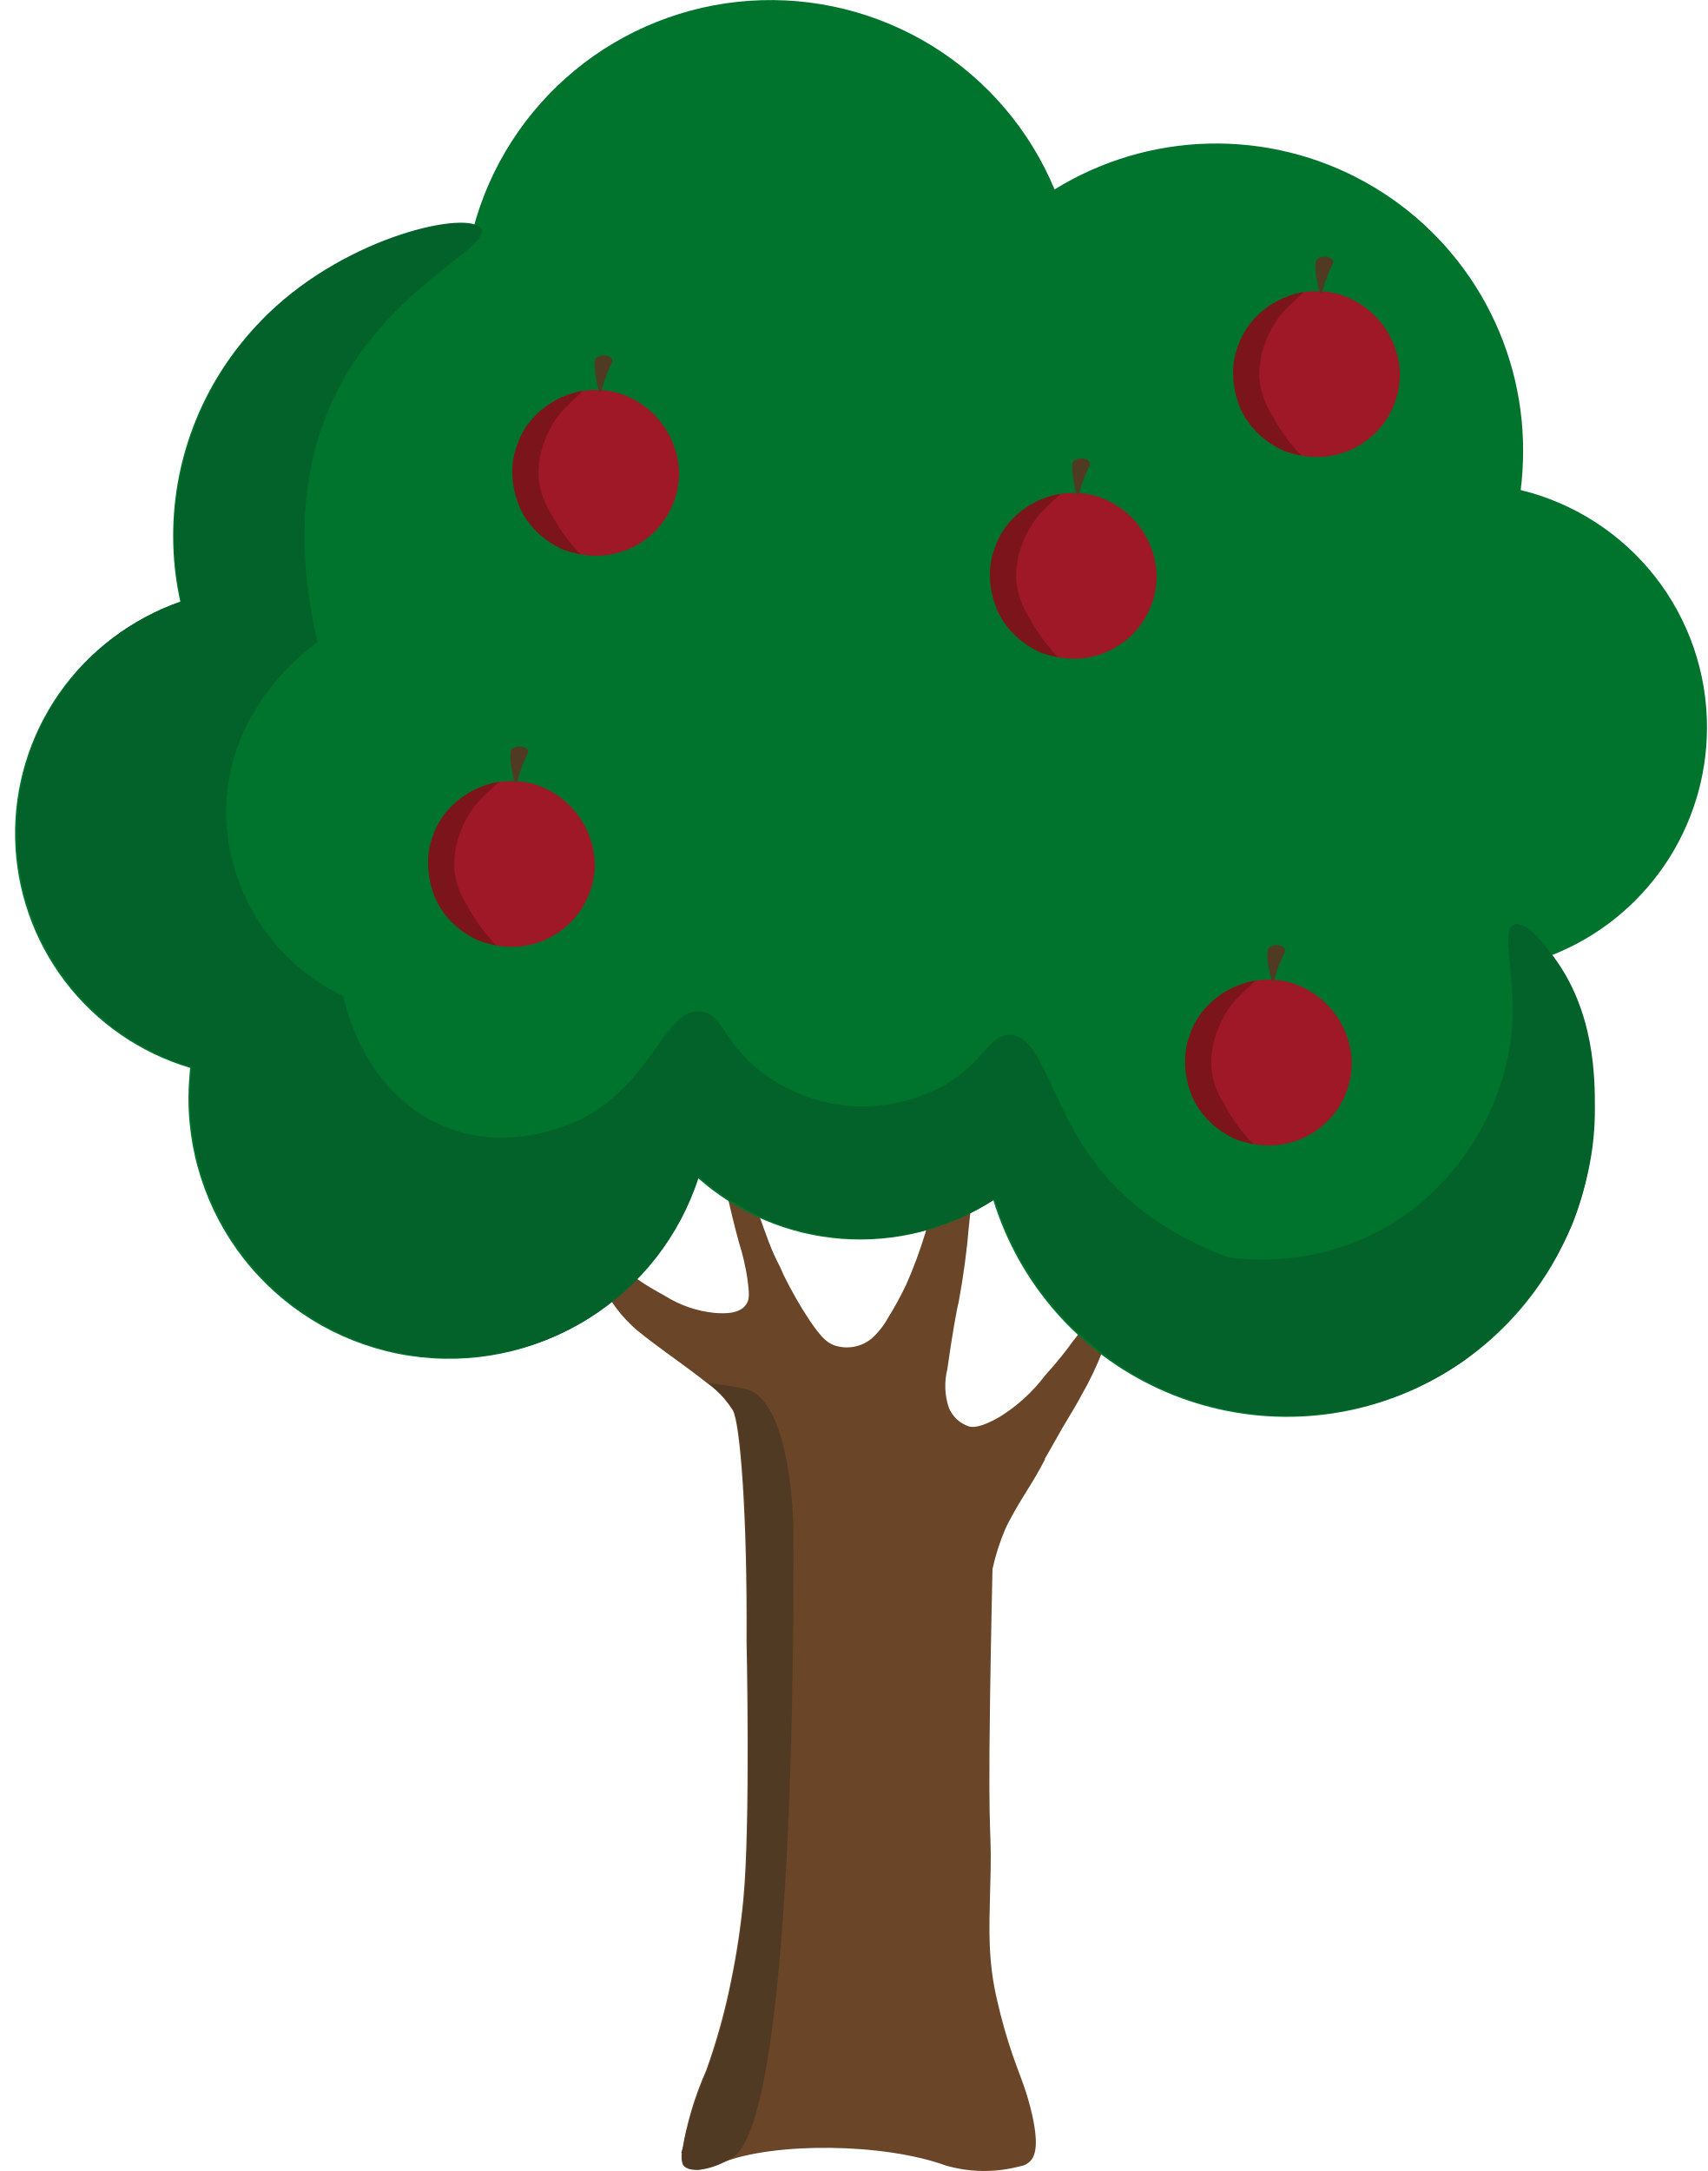
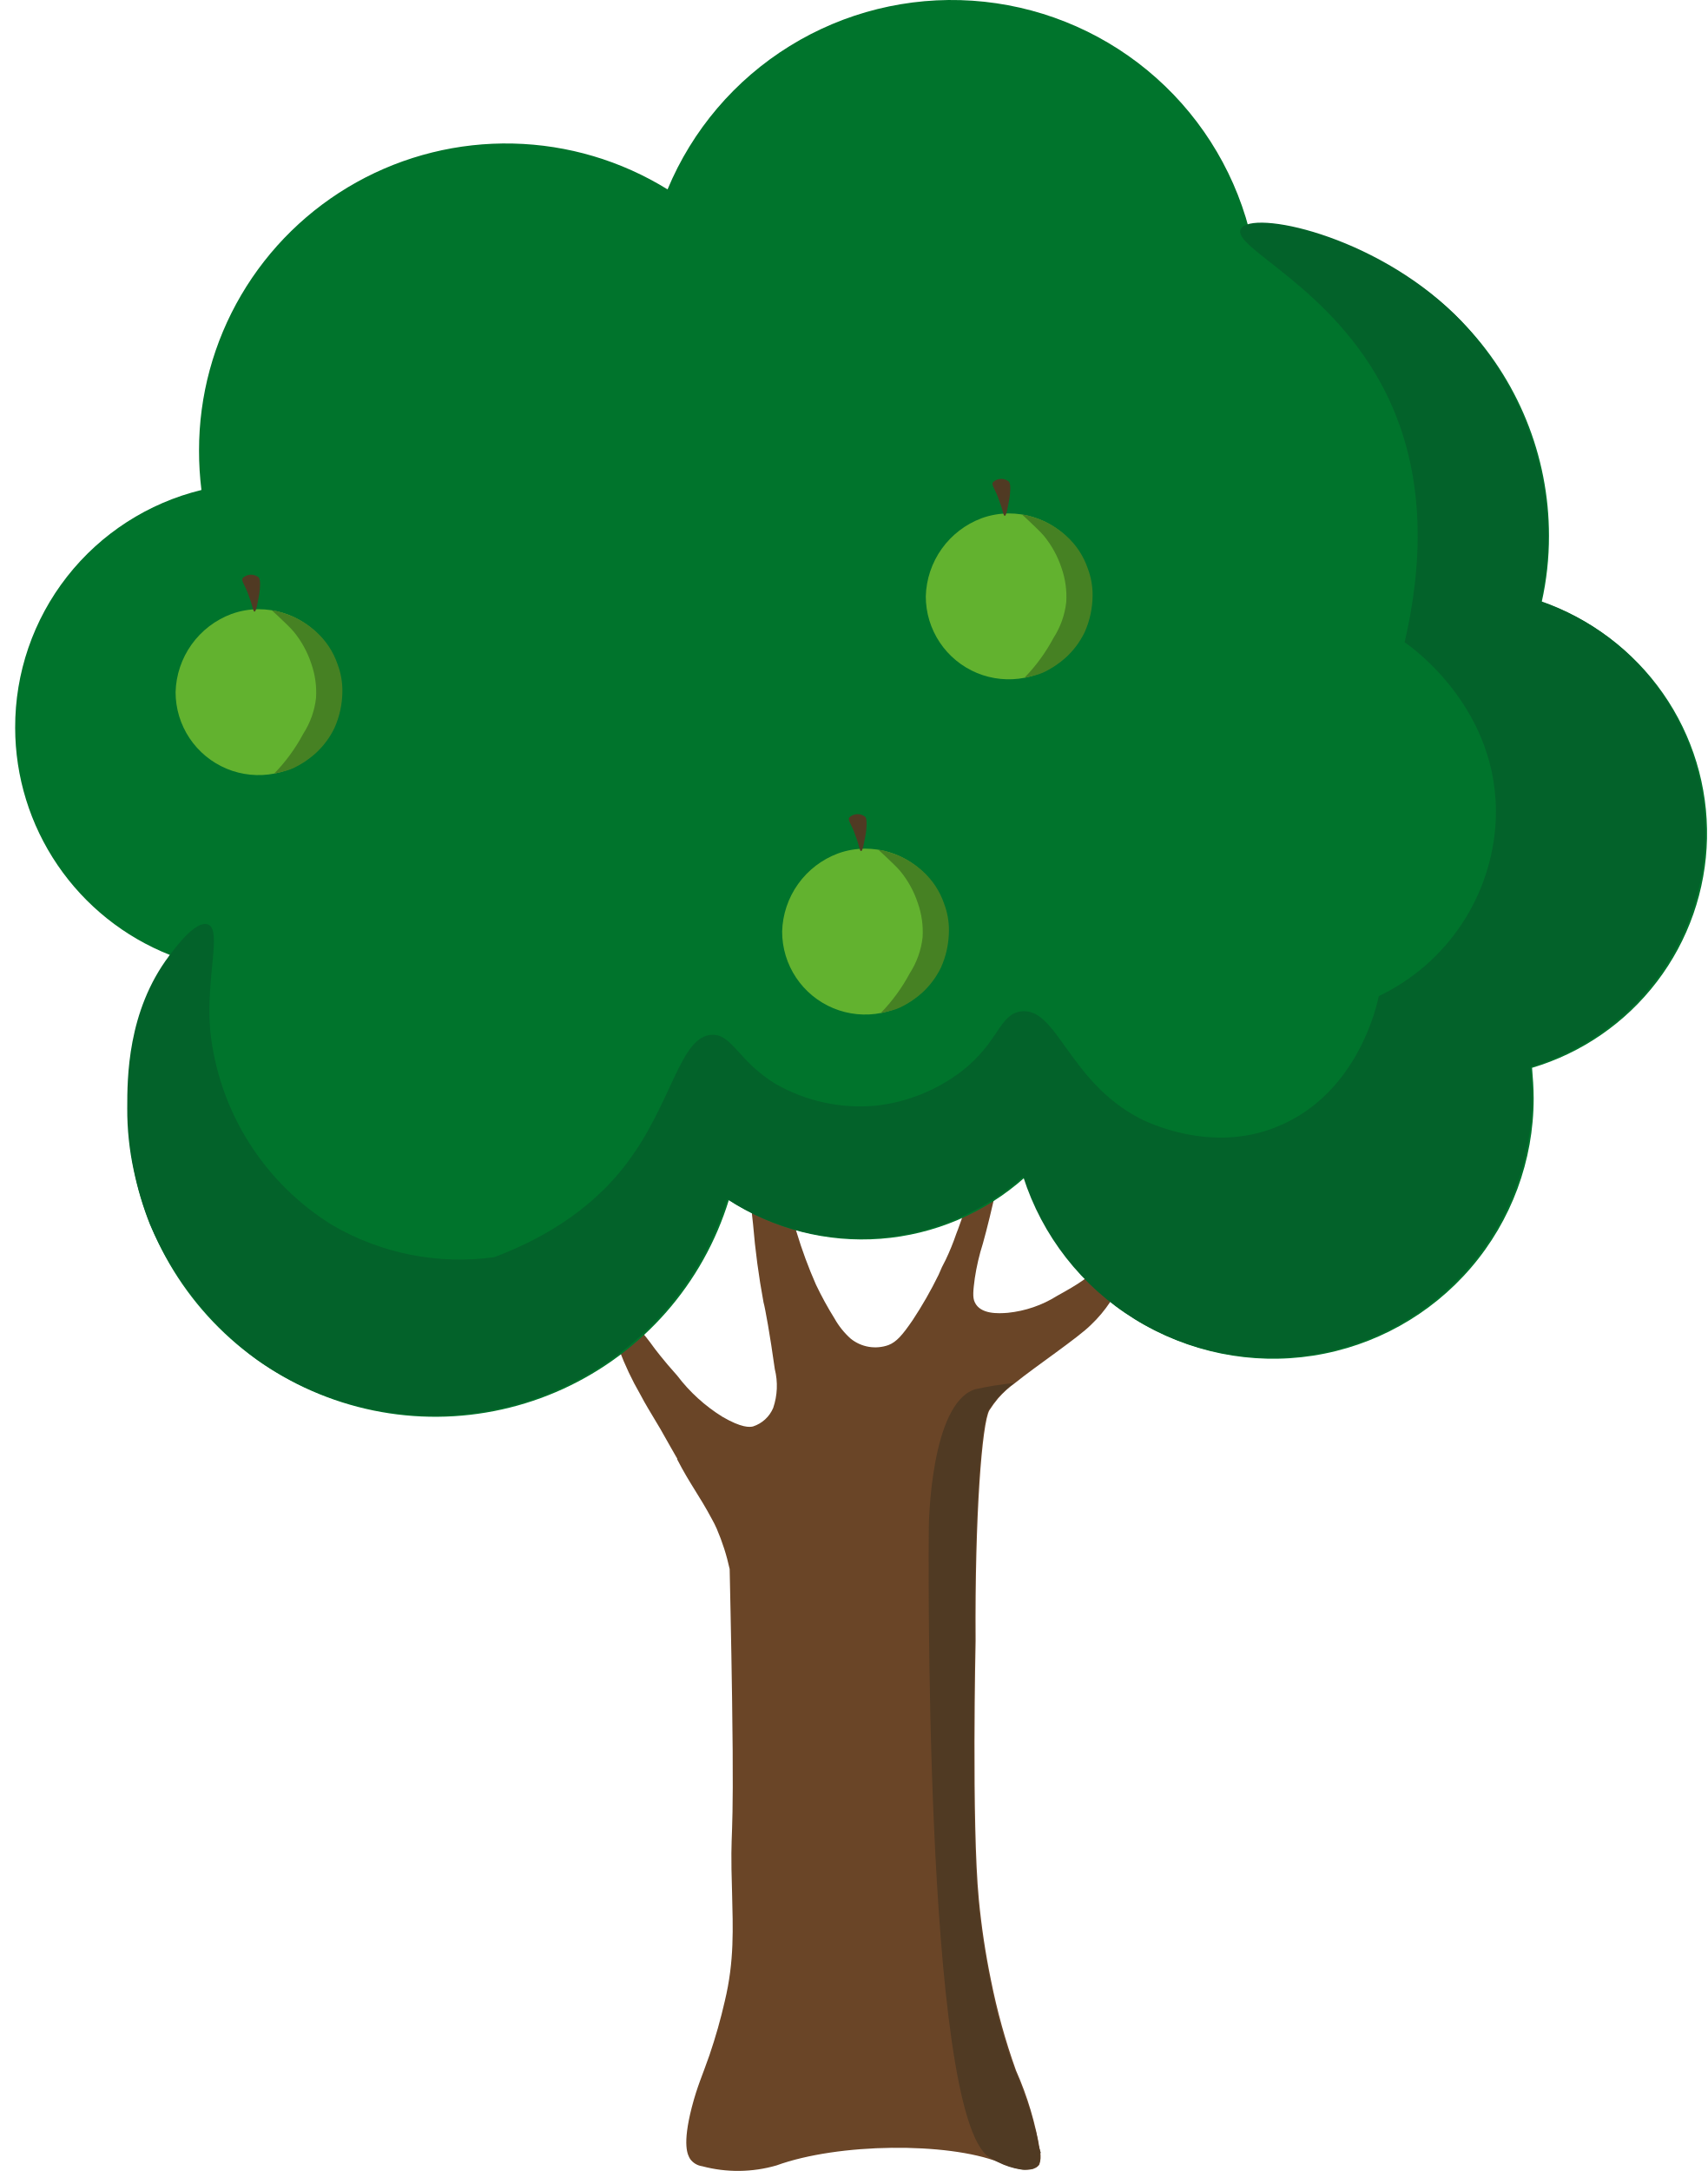
<svg xmlns="http://www.w3.org/2000/svg" width="107" height="136" viewBox="0 0 107 136" fill="none">
-   <path d="M42.727 134.797C43.01 133.039 43.52 131.325 44.243 129.698C44.903 127.854 45.426 125.964 45.809 124.044C46.152 122.375 46.405 120.69 46.567 118.995C47.022 114.25 46.769 102.84 46.769 102.79C46.819 94.864 46.365 89.159 45.91 88.351C45.742 88.087 45.556 87.834 45.354 87.594C45.038 87.235 44.682 86.913 44.293 86.635C42.98 85.575 40.353 83.808 39.544 83C38.625 82.127 37.917 81.057 37.473 79.87C36.563 77.547 36.816 74.973 37.069 74.922C37.321 74.872 37.321 77.144 38.837 79.062C39.544 79.971 40.302 80.425 41.666 81.182C42.598 81.768 43.653 82.131 44.748 82.243C45.354 82.293 46.466 82.344 46.819 81.586C46.971 81.283 46.92 80.829 46.819 80.072C46.708 79.336 46.539 78.61 46.314 77.901C46.314 77.901 46.011 76.841 45.607 75.074C45.293 73.631 45.141 72.158 45.152 70.682C45.102 68.157 45.304 65.482 45.556 65.482C45.708 65.482 45.758 66.593 46.213 69.722C46.668 73.054 46.819 73.862 47.123 74.821C47.426 75.781 47.931 77.194 47.981 77.295C48.17 77.846 48.389 78.385 48.638 78.911C48.808 79.222 48.96 79.542 49.093 79.87C49.571 80.846 50.111 81.79 50.71 82.697C51.366 83.656 51.72 84.06 52.225 84.262C52.622 84.405 53.05 84.443 53.466 84.372C53.882 84.301 54.272 84.124 54.6 83.858C55.004 83.496 55.346 83.07 55.61 82.596C56.037 81.912 56.425 81.204 56.772 80.476C57.243 79.407 57.648 78.312 57.985 77.194C58.2 76.517 58.369 75.825 58.49 75.124C58.541 74.72 58.642 74.266 58.793 72.55C58.995 70.278 58.945 69.874 59.147 69.773C59.551 69.621 60.359 70.833 60.764 72.196C60.966 72.903 61.067 73.711 60.713 76.689C60.577 78.332 60.358 79.966 60.056 81.586C59.955 81.94 59.652 83.606 59.349 85.776C59.148 86.577 59.184 87.418 59.45 88.2C59.564 88.473 59.736 88.718 59.955 88.918C60.172 89.119 60.431 89.27 60.713 89.361C60.915 89.411 61.42 89.462 62.633 88.755C63.726 88.078 64.685 87.205 65.462 86.18C66.371 85.171 66.927 84.413 66.927 84.413C67.239 83.973 67.576 83.552 67.938 83.151C68.342 82.747 69.201 81.839 69.504 82.091C69.858 82.394 69.251 84.01 69.1 84.565C68.737 85.524 68.297 86.453 67.786 87.341C67.382 88.099 67.331 88.149 66.523 89.512C66.018 90.421 65.715 90.926 65.462 91.38V91.431C64.654 92.996 64.098 93.652 63.29 95.166C63.178 95.363 63.077 95.565 62.986 95.772C62.637 96.586 62.366 97.431 62.178 98.297C62.178 98.297 62.077 102.84 62.027 106.374C61.875 116.723 62.178 113.745 62.027 118.591C61.976 120.762 61.875 122.832 62.481 125.356C62.742 126.5 63.062 127.629 63.441 128.739C63.896 130.051 64.199 130.657 64.553 132.02C65.159 134.393 64.805 134.999 64.654 135.251C64.565 135.374 64.452 135.478 64.321 135.556C64.191 135.634 64.046 135.685 63.896 135.705C62.371 136.112 60.764 136.095 59.248 135.655C55.358 134.241 48.537 134.191 45.304 135.453C44.849 135.655 43.283 136.311 42.778 135.604C42.689 135.344 42.672 135.066 42.727 134.797V134.797Z" fill="#6A4527" />
-   <path d="M106.941 45.591C106.951 42.16 105.806 38.825 103.689 36.123C101.571 33.422 98.606 31.511 95.27 30.698C95.373 29.878 95.423 29.051 95.422 28.224C95.425 24.8 94.512 21.436 92.778 18.482C91.043 15.528 88.551 13.091 85.557 11.423C82.564 9.755 79.179 8.917 75.752 8.995C72.326 9.073 68.982 10.065 66.068 11.867C64.521 8.149 61.846 5.009 58.42 2.888C54.993 0.768 50.988 -0.225 46.967 0.048C42.946 0.321 39.112 1.847 36.004 4.411C32.896 6.975 30.671 10.448 29.642 14.341C24.616 14.46 19.836 16.539 16.324 20.133C12.812 23.727 10.846 28.552 10.848 33.576C10.846 34.968 10.999 36.356 11.302 37.715C8.229 38.769 5.569 40.772 3.708 43.434C1.847 46.096 0.881 49.28 0.948 52.526C1.016 55.773 2.114 58.914 4.084 61.497C6.054 64.079 8.794 65.97 11.909 66.895C11.858 67.501 11.807 68.157 11.807 68.814C11.809 72.705 13.203 76.468 15.737 79.423C18.271 82.378 21.779 84.33 25.627 84.927C29.476 85.524 33.411 84.727 36.722 82.68C40.034 80.632 42.504 77.469 43.687 73.761C46.194 75.998 49.367 77.348 52.718 77.604C56.069 77.859 59.411 77.006 62.229 75.175C63.026 77.767 64.363 80.161 66.151 82.201C67.94 84.24 70.141 85.879 72.608 87.008C75.075 88.138 77.754 88.733 80.467 88.755C83.181 88.777 85.869 88.225 88.354 87.136C90.84 86.046 93.066 84.444 94.888 82.434C96.709 80.424 98.085 78.051 98.924 75.472C99.763 72.894 100.047 70.166 99.757 67.47C99.467 64.774 98.609 62.169 97.24 59.828C100.099 58.699 102.551 56.738 104.281 54.2C106.011 51.661 106.937 48.662 106.941 45.591V45.591Z" fill="#00742C" />
-   <path d="M97.291 59.878C96.836 59.272 95.624 57.657 94.866 57.909C93.957 58.263 95.018 61.241 94.715 64.624C94.45 67.09 93.625 69.464 92.303 71.564C90.981 73.663 89.196 75.434 87.086 76.74C84.023 78.532 80.447 79.243 76.931 78.759C74.253 77.749 71.02 76.033 68.645 72.903C65.765 69.117 65.311 64.927 63.29 64.826C62.027 64.775 61.623 66.492 59.298 67.905C57.4 68.992 55.212 69.468 53.034 69.268C51.067 69.054 49.196 68.303 47.628 67.097C45.304 65.28 45.304 63.563 43.94 63.361C41.666 63.059 40.959 67.754 36.462 70.076C36.058 70.278 32.017 72.297 27.874 70.581C22.771 68.511 21.609 62.857 21.508 62.402C19.407 61.399 17.616 59.846 16.327 57.909C15.037 55.971 14.296 53.721 14.182 51.397C13.879 44.379 19.588 40.442 19.891 40.24C18.83 35.646 18.426 29.941 21.053 24.64C24.388 17.926 30.804 15.502 30.147 14.341C29.49 13.13 21.862 14.695 16.759 19.693C13.066 23.358 10.961 28.325 10.898 33.525C10.909 34.917 11.062 36.304 11.353 37.665C8.287 38.73 5.638 40.74 3.787 43.404C1.936 46.069 0.978 49.251 1.051 52.494C1.124 55.737 2.224 58.873 4.193 61.452C6.162 64.03 8.899 65.918 12.01 66.845C11.959 67.451 11.909 68.107 11.909 68.763C11.91 72.655 13.304 76.418 15.838 79.372C18.372 82.327 21.88 84.279 25.729 84.877C29.577 85.474 33.512 84.677 36.824 82.629C40.135 80.582 42.605 77.418 43.788 73.711C46.295 75.947 49.469 77.298 52.82 77.553C56.17 77.809 59.513 76.955 62.33 75.124C63.22 78.02 64.782 80.665 66.89 82.843C68.998 85.02 71.592 86.669 74.459 87.653C77.326 88.638 80.386 88.931 83.388 88.508C86.391 88.085 89.25 86.959 91.734 85.221C94.719 83.039 97.058 80.091 98.504 76.689C98.934 75.592 99.272 74.46 99.514 73.307C99.79 72.03 99.926 70.726 99.918 69.42C99.918 67.552 99.918 63.361 97.291 59.878Z" fill="#03622A" />
-   <path d="M42.727 134.746C42.727 134.696 42.727 134.696 42.778 134.595C42.78 134.525 42.797 134.456 42.828 134.393C42.858 134.12 42.909 133.85 42.98 133.585C43.062 133.337 43.13 133.084 43.182 132.828C43.303 132.347 43.455 131.875 43.637 131.414C43.94 130.505 44.243 129.799 44.293 129.698C44.974 127.861 45.498 125.969 45.859 124.043C46.202 122.375 46.455 120.69 46.617 118.995C47.072 114.25 46.819 102.84 46.819 102.79C46.87 94.864 46.415 89.159 45.961 88.351C45.792 88.087 45.607 87.834 45.405 87.594C45.089 87.235 44.733 86.913 44.344 86.635H44.293C45.143 86.716 45.987 86.851 46.819 87.038C49.598 87.947 49.699 95.52 49.699 95.621C49.699 95.621 50.103 132.424 45.91 135.15C45.657 135.301 45.354 135.453 45.354 135.453C44.91 135.679 44.432 135.832 43.94 135.907C43.79 135.938 43.635 135.938 43.485 135.907C43.382 135.905 43.28 135.888 43.182 135.857C43.144 135.852 43.108 135.834 43.081 135.806C43.053 135.779 43.018 135.761 42.98 135.756C42.929 135.705 42.879 135.705 42.828 135.604C42.825 135.566 42.806 135.53 42.778 135.503C42.733 135.356 42.716 135.202 42.727 135.049V134.898C42.677 134.898 42.677 134.847 42.727 134.746Z" fill="#503A23" />
-   <path d="M72.468 36.071C72.468 37.099 72.163 38.103 71.592 38.958C71.02 39.812 70.208 40.478 69.258 40.871C68.308 41.265 67.262 41.368 66.254 41.167C65.245 40.967 64.319 40.472 63.591 39.745C62.864 39.019 62.369 38.093 62.168 37.085C61.968 36.077 62.071 35.032 62.464 34.083C62.858 33.133 63.524 32.322 64.379 31.751C65.234 31.18 66.24 30.875 67.268 30.875V30.875C67.848 30.876 68.423 30.977 68.968 31.175C69.974 31.55 70.844 32.216 71.468 33.088C72.091 33.961 72.439 34.999 72.468 36.071V36.071Z" fill="#9F1827" />
-   <path d="M66.293 41.176C66.181 41.154 66.091 41.133 66.027 41.118C65.963 41.103 65.94 41.096 65.8 41.062L65.602 41.011C65.54 40.995 65.457 40.972 65.36 40.939C65.36 40.939 65.216 40.888 65.069 40.823C64.579 40.587 64.125 40.284 63.719 39.924C63.219 39.473 62.812 38.93 62.519 38.325C62.194 37.602 62.024 36.819 62.019 36.027C62.011 35.447 62.113 34.87 62.319 34.328C62.585 33.54 63.05 32.835 63.669 32.279C64.099 31.889 64.588 31.569 65.118 31.33C65.397 31.216 65.68 31.116 65.968 31.03C66.04 31.01 66.117 30.991 66.201 30.975C66.284 30.959 66.366 30.947 66.442 30.939C66.341 31.032 66.189 31.171 66.006 31.342C65.697 31.635 65.264 32.041 65.069 32.279C64.581 32.872 64.208 33.549 63.968 34.278C63.725 34.966 63.623 35.697 63.669 36.426C63.758 37.227 64.031 37.997 64.468 38.674C64.956 39.59 65.57 40.432 66.293 41.176Z" fill="#7B141B" />
-   <path d="M67.268 28.875C67.412 28.76 67.594 28.702 67.778 28.711C67.962 28.72 68.136 28.797 68.268 28.926C68.369 29.128 68.116 29.325 67.868 30.075C67.618 30.724 67.618 31.024 67.518 31.024C67.418 31.024 67.316 30.424 67.218 29.875C67.118 29.077 67.218 28.926 67.268 28.875Z" fill="#503A23" />
-   <path d="M87.704 23.434C87.704 24.462 87.4 25.467 86.828 26.321C86.257 27.176 85.445 27.842 84.495 28.235C83.544 28.628 82.499 28.731 81.49 28.53C80.482 28.33 79.555 27.835 78.828 27.108C78.101 26.382 77.606 25.456 77.405 24.448C77.204 23.44 77.307 22.395 77.701 21.446C78.094 20.497 78.761 19.685 79.616 19.114C80.471 18.543 81.476 18.239 82.505 18.239V18.239C83.085 18.239 83.66 18.341 84.205 18.538C85.21 18.913 86.081 19.579 86.704 20.451C87.328 21.324 87.676 22.363 87.704 23.434V23.434Z" fill="#9F1827" />
-   <path d="M81.53 28.539C81.418 28.517 81.328 28.497 81.263 28.481C81.199 28.466 81.177 28.459 81.037 28.424L80.839 28.374C80.777 28.358 80.694 28.335 80.597 28.302C80.597 28.302 80.453 28.251 80.305 28.186C79.816 27.949 79.362 27.647 78.955 27.286C78.456 26.835 78.049 26.293 77.755 25.688C77.431 24.965 77.26 24.182 77.255 23.39C77.248 22.809 77.35 22.233 77.555 21.691C77.822 20.904 78.287 20.198 78.905 19.642C79.336 19.252 79.825 18.932 80.355 18.693C80.633 18.579 80.917 18.479 81.205 18.393C81.277 18.373 81.354 18.355 81.437 18.339C81.521 18.323 81.603 18.31 81.678 18.302C81.577 18.396 81.423 18.535 81.243 18.706C80.934 18.998 80.501 19.404 80.305 19.642C79.818 20.235 79.445 20.912 79.205 21.641C78.962 22.329 78.86 23.06 78.905 23.789C78.994 24.59 79.268 25.36 79.705 26.037C80.192 26.953 80.807 27.795 81.53 28.539V28.539Z" fill="#7B141B" />
-   <path d="M82.505 16.24C82.649 16.125 82.83 16.067 83.014 16.076C83.198 16.085 83.373 16.162 83.505 16.291C83.606 16.493 83.353 16.69 83.105 17.44C82.852 18.089 82.852 18.389 82.755 18.389C82.657 18.389 82.553 17.789 82.455 17.24C82.355 16.44 82.455 16.29 82.505 16.24Z" fill="#503A23" />
-   <path d="M84.691 66.564C84.691 67.591 84.386 68.596 83.815 69.45C83.244 70.305 82.431 70.971 81.481 71.364C80.531 71.757 79.486 71.86 78.477 71.66C77.469 71.459 76.542 70.964 75.815 70.238C75.088 69.511 74.592 68.585 74.392 67.577C74.191 66.569 74.294 65.525 74.688 64.575C75.081 63.626 75.748 62.814 76.603 62.243C77.458 61.672 78.463 61.368 79.492 61.368V61.368C80.071 61.368 80.647 61.47 81.192 61.668C82.197 62.042 83.067 62.708 83.691 63.581C84.315 64.453 84.663 65.492 84.691 66.564V66.564Z" fill="#9F1827" />
-   <path d="M78.517 71.668C78.405 71.646 78.315 71.626 78.25 71.611C78.186 71.595 78.164 71.588 78.024 71.554L77.825 71.504C77.764 71.488 77.68 71.465 77.583 71.431C77.583 71.431 77.44 71.381 77.292 71.315C76.803 71.079 76.348 70.776 75.942 70.416C75.443 69.965 75.036 69.422 74.742 68.817C74.418 68.094 74.247 67.312 74.242 66.519C74.235 65.939 74.337 65.363 74.542 64.82C74.808 64.033 75.273 63.328 75.892 62.772C76.323 62.382 76.812 62.062 77.342 61.823C77.62 61.709 77.903 61.609 78.192 61.523C78.263 61.503 78.341 61.484 78.424 61.468C78.507 61.452 78.59 61.44 78.665 61.431C78.564 61.525 78.41 61.664 78.23 61.835C77.921 62.128 77.488 62.533 77.292 62.772C76.805 63.365 76.432 64.042 76.192 64.77C75.948 65.459 75.846 66.19 75.892 66.918C75.981 67.72 76.255 68.49 76.692 69.167C77.179 70.082 77.794 70.924 78.517 71.668V71.668Z" fill="#7B141B" />
-   <path d="M79.492 59.368C79.636 59.253 79.817 59.195 80.001 59.204C80.185 59.214 80.36 59.29 80.492 59.418C80.593 59.617 80.34 59.818 80.092 60.567C79.839 61.216 79.839 61.516 79.742 61.516C79.644 61.516 79.54 60.916 79.442 60.367C79.341 59.57 79.442 59.418 79.492 59.368Z" fill="#503A23" />
-   <path d="M42.546 29.621C42.546 30.648 42.241 31.653 41.67 32.508C41.099 33.362 40.286 34.028 39.336 34.421C38.386 34.815 37.341 34.917 36.332 34.717C35.324 34.516 34.397 34.022 33.67 33.295C32.943 32.568 32.447 31.642 32.247 30.634C32.046 29.627 32.149 28.582 32.543 27.633C32.936 26.683 33.603 25.872 34.458 25.301C35.313 24.73 36.318 24.425 37.346 24.425V24.425C37.926 24.426 38.502 24.527 39.047 24.725C40.052 25.099 40.922 25.765 41.546 26.638C42.17 27.51 42.518 28.549 42.546 29.621V29.621Z" fill="#9F1827" />
-   <path d="M36.372 34.726C36.26 34.703 36.169 34.683 36.105 34.668C36.034 34.651 36.018 34.645 35.879 34.611C35.739 34.577 35.737 34.577 35.68 34.561C35.623 34.544 35.535 34.522 35.438 34.489C35.438 34.489 35.295 34.438 35.147 34.372C34.658 34.136 34.203 33.834 33.797 33.473C33.298 33.022 32.891 32.479 32.597 31.874C32.273 31.151 32.102 30.369 32.097 29.576C32.089 28.996 32.191 28.42 32.397 27.878C32.663 27.09 33.128 26.385 33.747 25.829C34.178 25.439 34.667 25.119 35.197 24.88C35.475 24.766 35.758 24.666 36.047 24.58C36.118 24.561 36.198 24.542 36.279 24.525C36.36 24.509 36.445 24.497 36.52 24.489C36.419 24.582 36.267 24.721 36.084 24.893C35.775 25.186 35.343 25.591 35.147 25.83C34.66 26.422 34.287 27.1 34.047 27.828C33.803 28.517 33.701 29.248 33.747 29.977C33.836 30.778 34.11 31.547 34.547 32.225C35.034 33.14 35.649 33.982 36.372 34.726Z" fill="#7B141B" />
-   <path d="M37.346 22.427C37.491 22.312 37.672 22.253 37.856 22.263C38.04 22.272 38.215 22.348 38.346 22.477C38.447 22.679 38.195 22.877 37.946 23.626C37.697 24.276 37.697 24.575 37.597 24.575C37.497 24.575 37.395 23.976 37.297 23.426C37.197 22.627 37.297 22.477 37.346 22.427Z" fill="#503A23" />
-   <path d="M37.266 54.121C37.266 55.148 36.961 56.153 36.39 57.008C35.818 57.862 35.006 58.528 34.056 58.921C33.106 59.315 32.06 59.417 31.052 59.217C30.043 59.016 29.117 58.522 28.39 57.795C27.662 57.068 27.167 56.142 26.966 55.135C26.766 54.127 26.869 53.082 27.262 52.133C27.656 51.183 28.322 50.372 29.177 49.801C30.032 49.23 31.038 48.925 32.066 48.925V48.925C32.646 48.926 33.221 49.027 33.766 49.225C34.772 49.599 35.642 50.266 36.266 51.138C36.889 52.01 37.238 53.049 37.266 54.121V54.121Z" fill="#9F1827" />
-   <path d="M31.092 59.225C30.98 59.204 30.89 59.183 30.826 59.168C30.754 59.151 30.739 59.145 30.599 59.111L30.4 59.06C30.339 59.044 30.256 59.021 30.159 58.988C30.159 58.988 30.015 58.938 29.867 58.872C29.378 58.636 28.924 58.333 28.517 57.973C28.018 57.522 27.611 56.979 27.317 56.374C26.993 55.651 26.823 54.868 26.817 54.076C26.81 53.496 26.912 52.919 27.117 52.377C27.384 51.59 27.849 50.886 28.467 50.331C28.898 49.941 29.387 49.621 29.917 49.382C30.195 49.268 30.479 49.168 30.767 49.082C30.838 49.062 30.919 49.044 30.999 49.028C31.08 49.011 31.165 48.999 31.24 48.991C31.139 49.084 30.988 49.223 30.804 49.395C30.496 49.687 30.063 50.093 29.867 50.331C29.38 50.924 29.007 51.601 28.767 52.33C28.523 53.018 28.422 53.749 28.467 54.478C28.556 55.279 28.83 56.048 29.267 56.726C29.754 57.641 30.369 58.482 31.092 59.225V59.225Z" fill="#7B141B" />
-   <path d="M32.067 46.927C32.211 46.812 32.392 46.753 32.576 46.763C32.761 46.772 32.935 46.848 33.067 46.977C33.168 47.177 32.915 47.377 32.666 48.126C32.417 48.776 32.417 49.075 32.317 49.075C32.217 49.075 32.115 48.476 32.017 47.926C31.917 47.126 32.017 46.977 32.067 46.927Z" fill="#503A23" />
+   <path d="M65.164 134.793C64.88 133.036 64.371 131.322 63.648 129.694C62.988 127.851 62.464 125.961 62.082 124.04C61.739 122.372 61.486 120.687 61.324 118.992C60.869 114.246 61.122 102.837 61.122 102.786C61.071 94.86 61.526 89.156 61.981 88.348C62.149 88.084 62.335 87.831 62.536 87.591C62.852 87.231 63.208 86.91 63.597 86.631C64.911 85.571 67.538 83.804 68.347 82.996C69.266 82.124 69.974 81.053 70.418 79.867C71.327 77.544 71.075 74.97 70.822 74.919C70.569 74.869 70.569 77.14 69.054 79.059C68.347 79.968 67.589 80.422 66.225 81.179C65.293 81.765 64.238 82.127 63.143 82.239C62.536 82.29 61.425 82.34 61.071 81.583C60.92 81.28 60.97 80.826 61.071 80.069C61.182 79.333 61.351 78.607 61.577 77.898C61.577 77.898 61.88 76.838 62.284 75.07C62.597 73.628 62.75 72.155 62.739 70.678C62.789 68.154 62.587 65.478 62.334 65.478C62.183 65.478 62.132 66.589 61.678 69.719C61.223 73.051 61.071 73.859 60.768 74.818C60.465 75.777 59.96 77.191 59.909 77.292C59.721 77.842 59.502 78.382 59.252 78.907C59.083 79.218 58.931 79.538 58.798 79.867C58.32 80.842 57.78 81.787 57.181 82.694C56.524 83.653 56.171 84.057 55.665 84.259C55.268 84.402 54.841 84.439 54.425 84.369C54.009 84.298 53.618 84.121 53.291 83.855C52.887 83.493 52.545 83.066 52.28 82.593C51.853 81.908 51.466 81.2 51.118 80.472C50.648 79.404 50.243 78.308 49.906 77.191C49.69 76.513 49.521 75.822 49.401 75.121C49.35 74.717 49.249 74.263 49.097 72.546C48.895 70.275 48.946 69.871 48.744 69.77C48.34 69.618 47.531 70.83 47.127 72.193C46.925 72.9 46.824 73.707 47.178 76.686C47.314 78.328 47.533 79.963 47.834 81.583C47.935 81.936 48.239 83.602 48.542 85.773C48.742 86.574 48.707 87.415 48.441 88.196C48.326 88.469 48.154 88.715 47.936 88.915C47.718 89.115 47.459 89.266 47.178 89.358C46.976 89.408 46.47 89.459 45.258 88.752C44.165 88.074 43.206 87.201 42.429 86.177C41.519 85.167 40.964 84.41 40.964 84.41C40.652 83.97 40.314 83.549 39.953 83.148C39.549 82.744 38.69 81.835 38.387 82.088C38.033 82.391 38.639 84.006 38.791 84.562C39.154 85.521 39.593 86.449 40.105 87.338C40.509 88.096 40.559 88.146 41.368 89.509C41.873 90.418 42.176 90.923 42.429 91.377V91.427C43.237 92.992 43.793 93.649 44.601 95.163C44.712 95.36 44.813 95.562 44.904 95.769C45.254 96.583 45.525 97.428 45.713 98.293C45.713 98.293 45.814 102.837 45.864 106.371C46.016 116.72 45.713 113.741 45.864 118.588C45.915 120.759 46.016 122.829 45.409 125.353C45.149 126.496 44.828 127.625 44.45 128.735C43.995 130.048 43.692 130.654 43.338 132.017C42.732 134.39 43.085 134.995 43.237 135.248C43.326 135.371 43.439 135.474 43.569 135.552C43.7 135.63 43.844 135.681 43.995 135.702C45.52 136.109 47.127 136.091 48.643 135.652C52.533 134.238 59.353 134.188 62.587 135.45C63.042 135.652 64.608 136.308 65.113 135.601C65.202 135.341 65.219 135.062 65.164 134.793Z" fill="#6A4527" />
+   <path d="M0.95 45.588C0.939 42.157 2.085 38.822 4.202 36.12C6.319 33.419 9.284 31.508 12.62 30.695C12.518 29.874 12.467 29.048 12.469 28.221C12.466 24.796 13.378 21.433 15.113 18.479C16.847 15.525 19.34 13.088 22.333 11.42C25.327 9.752 28.712 8.913 32.138 8.992C35.565 9.07 38.908 10.062 41.822 11.864C43.369 8.146 46.044 5.005 49.471 2.885C52.897 0.765 56.903 -0.229 60.923 0.044C64.944 0.317 68.778 1.843 71.886 4.407C74.994 6.971 77.219 10.444 78.249 14.338C83.275 14.457 88.055 16.535 91.567 20.13C95.079 23.724 97.044 28.549 97.043 33.572C97.044 34.965 96.892 36.353 96.588 37.712C99.662 38.766 102.321 40.769 104.182 43.431C106.043 46.093 107.009 49.277 106.942 52.523C106.875 55.77 105.777 58.911 103.807 61.493C101.837 64.076 99.097 65.966 95.982 66.892C96.032 67.498 96.083 68.154 96.083 68.811C96.081 72.702 94.688 76.465 92.153 79.419C89.619 82.374 86.111 84.326 82.263 84.924C78.415 85.521 74.48 84.724 71.168 82.676C67.856 80.629 65.386 77.466 64.203 73.758C61.697 75.995 58.523 77.345 55.172 77.6C51.821 77.856 48.479 77.002 45.662 75.171C44.865 77.764 43.528 80.158 41.739 82.198C39.95 84.237 37.75 85.875 35.283 87.005C32.815 88.134 30.137 88.73 27.423 88.752C24.709 88.774 22.022 88.222 19.536 87.132C17.051 86.043 14.824 84.441 13.003 82.431C11.181 80.421 9.805 78.048 8.966 75.469C8.127 72.89 7.843 70.163 8.133 67.467C8.424 64.77 9.281 62.166 10.65 59.824C7.792 58.696 5.339 56.735 3.609 54.196C1.88 51.658 0.953 48.659 0.95 45.588Z" fill="#00742C" />
+   <path d="M10.599 59.875C11.054 59.269 12.267 57.653 13.024 57.906C13.934 58.259 12.873 61.238 13.176 64.62C13.441 67.087 14.265 69.461 15.587 71.56C16.91 73.66 18.694 75.43 20.805 76.737C23.867 78.529 27.444 79.24 30.96 78.756C33.637 77.746 36.871 76.03 39.245 72.9C42.125 69.113 42.58 64.923 44.601 64.822C45.864 64.772 46.268 66.488 48.592 67.902C50.491 68.988 52.678 69.464 54.857 69.265C56.824 69.05 58.694 68.299 60.263 67.094C62.587 65.277 62.587 63.56 63.951 63.358C66.224 63.055 66.931 67.75 71.428 70.073C71.832 70.275 75.874 72.294 80.017 70.577C85.12 68.508 86.281 62.853 86.382 62.399C88.484 61.396 90.274 59.843 91.564 57.905C92.853 55.968 93.594 53.718 93.708 51.393C94.011 44.376 88.302 40.438 87.999 40.236C89.06 35.642 89.464 29.938 86.837 24.637C83.503 17.922 77.086 15.499 77.743 14.338C78.4 13.126 86.029 14.691 91.132 19.689C94.824 23.354 96.929 28.322 96.992 33.522C96.981 34.914 96.829 36.301 96.537 37.662C99.603 38.727 102.253 40.736 104.104 43.401C105.955 46.065 106.913 49.248 106.84 52.491C106.767 55.733 105.667 58.87 103.698 61.448C101.728 64.027 98.992 65.915 95.881 66.842C95.931 67.447 95.982 68.104 95.982 68.76C95.98 72.651 94.587 76.414 92.052 79.369C89.518 82.324 86.01 84.276 82.162 84.873C78.314 85.471 74.379 84.673 71.067 82.626C67.755 80.578 65.285 77.415 64.102 73.707C61.596 75.944 58.422 77.294 55.071 77.55C51.72 77.805 48.378 76.952 45.561 75.121C44.671 78.017 43.108 80.662 41 82.84C38.892 85.017 36.299 86.666 33.431 87.65C30.564 88.635 27.504 88.928 24.502 88.505C21.5 88.082 18.64 86.956 16.157 85.218C13.172 83.036 10.832 80.088 9.387 76.686C8.956 75.589 8.618 74.457 8.376 73.304C8.1 72.026 7.965 70.723 7.972 69.416C7.972 67.548 7.972 63.358 10.599 59.875Z" fill="#03622A" />
+   <path d="M65.163 134.743C65.163 134.692 65.163 134.692 65.113 134.591C65.11 134.521 65.093 134.452 65.062 134.389C65.032 134.117 64.981 133.847 64.911 133.582C64.828 133.334 64.76 133.081 64.709 132.824C64.587 132.344 64.435 131.872 64.254 131.411C63.951 130.502 63.648 129.795 63.597 129.694C62.916 127.857 62.392 125.966 62.031 124.04C61.688 122.372 61.435 120.687 61.273 118.992C60.818 114.246 61.071 102.837 61.071 102.786C61.02 94.86 61.475 89.156 61.93 88.348C62.098 88.083 62.284 87.83 62.486 87.591C62.801 87.231 63.157 86.91 63.547 86.631H63.597C62.747 86.713 61.904 86.848 61.071 87.035C58.292 87.944 58.191 95.517 58.191 95.618C58.191 95.618 57.787 132.421 61.98 135.147C62.233 135.298 62.536 135.45 62.536 135.45C62.98 135.675 63.458 135.829 63.951 135.904C64.101 135.934 64.255 135.934 64.405 135.904C64.508 135.902 64.611 135.885 64.709 135.853C64.747 135.848 64.782 135.83 64.81 135.803C64.837 135.776 64.872 135.758 64.911 135.753C64.961 135.702 65.012 135.702 65.062 135.601C65.066 135.562 65.084 135.526 65.113 135.5C65.157 135.353 65.174 135.199 65.163 135.046V134.894C65.214 134.894 65.214 134.844 65.163 134.743Z" fill="#503A23" />
+   <path d="M49 58.359C49 59.387 49.305 60.392 49.877 61.246C50.448 62.1 51.26 62.766 52.21 63.16C53.16 63.553 54.206 63.656 55.215 63.455C56.223 63.255 57.15 62.76 57.877 62.033C58.604 61.307 59.099 60.381 59.3 59.373C59.501 58.365 59.398 57.32 59.004 56.371C58.611 55.422 57.944 54.61 57.089 54.039C56.234 53.468 55.229 53.163 54.2 53.163C53.62 53.164 53.045 53.265 52.5 53.463C51.495 53.838 50.624 54.504 50.001 55.376C49.377 56.249 49.029 57.288 49 58.359Z" fill="#62B22F" />
+   <path d="M55.175 63.464C55.287 63.442 55.377 63.421 55.441 63.406C55.513 63.389 55.528 63.384 55.668 63.349L55.866 63.299C55.928 63.283 56.011 63.26 56.108 63.227C56.108 63.227 56.252 63.176 56.4 63.11C56.889 62.874 57.343 62.572 57.75 62.211C58.249 61.76 58.656 61.217 58.95 60.612C59.274 59.889 59.444 59.107 59.45 58.314C59.457 57.734 59.355 57.158 59.15 56.616C58.883 55.829 58.418 55.125 57.8 54.569C57.369 54.179 56.88 53.859 56.35 53.62C56.072 53.506 55.788 53.406 55.5 53.321C55.428 53.301 55.348 53.282 55.268 53.266C55.187 53.25 55.101 53.238 55.027 53.229C55.128 53.323 55.282 53.462 55.463 53.633C55.771 53.926 56.204 54.331 56.4 54.569C56.887 55.162 57.26 55.84 57.5 56.568C57.743 57.257 57.845 57.987 57.8 58.716C57.711 59.517 57.437 60.287 57 60.964C56.512 61.879 55.898 62.721 55.175 63.464Z" fill="#468123" />
+   <path d="M54.2 51.165C54.056 51.05 53.875 50.992 53.691 51.001C53.506 51.01 53.332 51.087 53.2 51.216C53.099 51.415 53.352 51.615 53.6 52.365C53.85 53.014 53.85 53.314 53.95 53.314C54.05 53.314 54.152 52.714 54.25 52.165C54.35 51.365 54.25 51.215 54.2 51.165Z" fill="#503A23" />
+   <path d="M11 43.359C11 44.387 11.305 45.392 11.877 46.246C12.448 47.1 13.26 47.766 14.21 48.16C15.16 48.553 16.206 48.656 17.215 48.455C18.223 48.255 19.15 47.76 19.877 47.033C20.604 46.307 21.099 45.381 21.3 44.373C21.501 43.365 21.398 42.32 21.004 41.371C20.61 40.422 19.944 39.61 19.089 39.039C18.234 38.468 17.229 38.163 16.2 38.163C15.62 38.164 15.045 38.265 14.5 38.463C13.495 38.838 12.624 39.504 12.001 40.376C11.377 41.249 11.029 42.288 11 43.359Z" fill="#62B22F" />
+   <path d="M17.175 48.464C17.287 48.442 17.377 48.421 17.441 48.406C17.513 48.389 17.528 48.384 17.668 48.349L17.866 48.299C17.928 48.283 18.011 48.26 18.108 48.227C18.108 48.227 18.252 48.176 18.4 48.11C18.889 47.874 19.343 47.572 19.75 47.211C20.249 46.76 20.656 46.217 20.95 45.612C21.274 44.889 21.444 44.107 21.45 43.314C21.457 42.734 21.355 42.158 21.15 41.616C20.883 40.829 20.418 40.125 19.8 39.569C19.369 39.179 18.88 38.859 18.35 38.62C18.072 38.506 17.788 38.406 17.5 38.321C17.428 38.301 17.348 38.282 17.268 38.266C17.187 38.25 17.101 38.238 17.027 38.229C17.128 38.323 17.282 38.462 17.463 38.633C17.771 38.926 18.204 39.331 18.4 39.569C18.887 40.162 19.26 40.84 19.5 41.568C19.743 42.257 19.845 42.987 19.8 43.716C19.711 44.517 19.437 45.287 19 45.964C18.512 46.879 17.898 47.721 17.175 48.464Z" fill="#468123" />
+   <path d="M16.2 36.165C16.056 36.05 15.875 35.992 15.691 36.001C15.506 36.01 15.332 36.087 15.2 36.216C15.099 36.415 15.352 36.615 15.6 37.365C15.85 38.014 15.85 38.314 15.95 38.314C16.05 38.314 16.152 37.714 16.25 37.165C16.35 36.365 16.25 36.215 16.2 36.165Z" fill="#503A23" />
+   <path d="M58 37.359C58 38.387 58.305 39.392 58.877 40.246C59.448 41.1 60.26 41.766 61.21 42.16C62.16 42.553 63.206 42.656 64.215 42.455C65.223 42.255 66.15 41.76 66.877 41.033C67.604 40.307 68.099 39.381 68.3 38.373C68.501 37.365 68.398 36.32 68.004 35.371C67.611 34.422 66.944 33.61 66.089 33.039C65.234 32.468 64.229 32.163 63.2 32.163C62.62 32.164 62.045 32.265 61.5 32.463C60.495 32.838 59.624 33.504 59.001 34.376C58.377 35.249 58.029 36.288 58 37.359Z" fill="#62B22F" />
+   <path d="M64.175 42.464C64.287 42.442 64.377 42.421 64.441 42.406C64.513 42.389 64.528 42.384 64.668 42.349L64.866 42.299C64.928 42.283 65.011 42.26 65.108 42.227C65.108 42.227 65.252 42.176 65.4 42.11C65.889 41.874 66.343 41.572 66.75 41.211C67.249 40.76 67.656 40.217 67.95 39.612C68.274 38.889 68.444 38.107 68.45 37.314C68.457 36.734 68.355 36.158 68.15 35.616C67.883 34.829 67.418 34.125 66.8 33.569C66.369 33.179 65.88 32.859 65.35 32.62C65.072 32.506 64.788 32.406 64.5 32.321C64.428 32.301 64.348 32.282 64.268 32.266C64.187 32.25 64.101 32.238 64.027 32.229C64.128 32.323 64.282 32.462 64.463 32.633C64.771 32.926 65.204 33.331 65.4 33.569C65.887 34.162 66.26 34.84 66.5 35.568C66.743 36.257 66.845 36.987 66.8 37.716C66.711 38.517 66.437 39.287 66 39.964C65.512 40.879 64.898 41.721 64.175 42.464Z" fill="#468123" />
+   <path d="M63.2 30.165C63.056 30.05 62.875 29.992 62.691 30.001C62.506 30.01 62.332 30.087 62.2 30.216C62.099 30.415 62.352 30.615 62.6 31.365C62.85 32.014 62.85 32.314 62.95 32.314C63.05 32.314 63.152 31.714 63.25 31.165C63.35 30.365 63.25 30.215 63.2 30.165Z" fill="#503A23" />
</svg>
